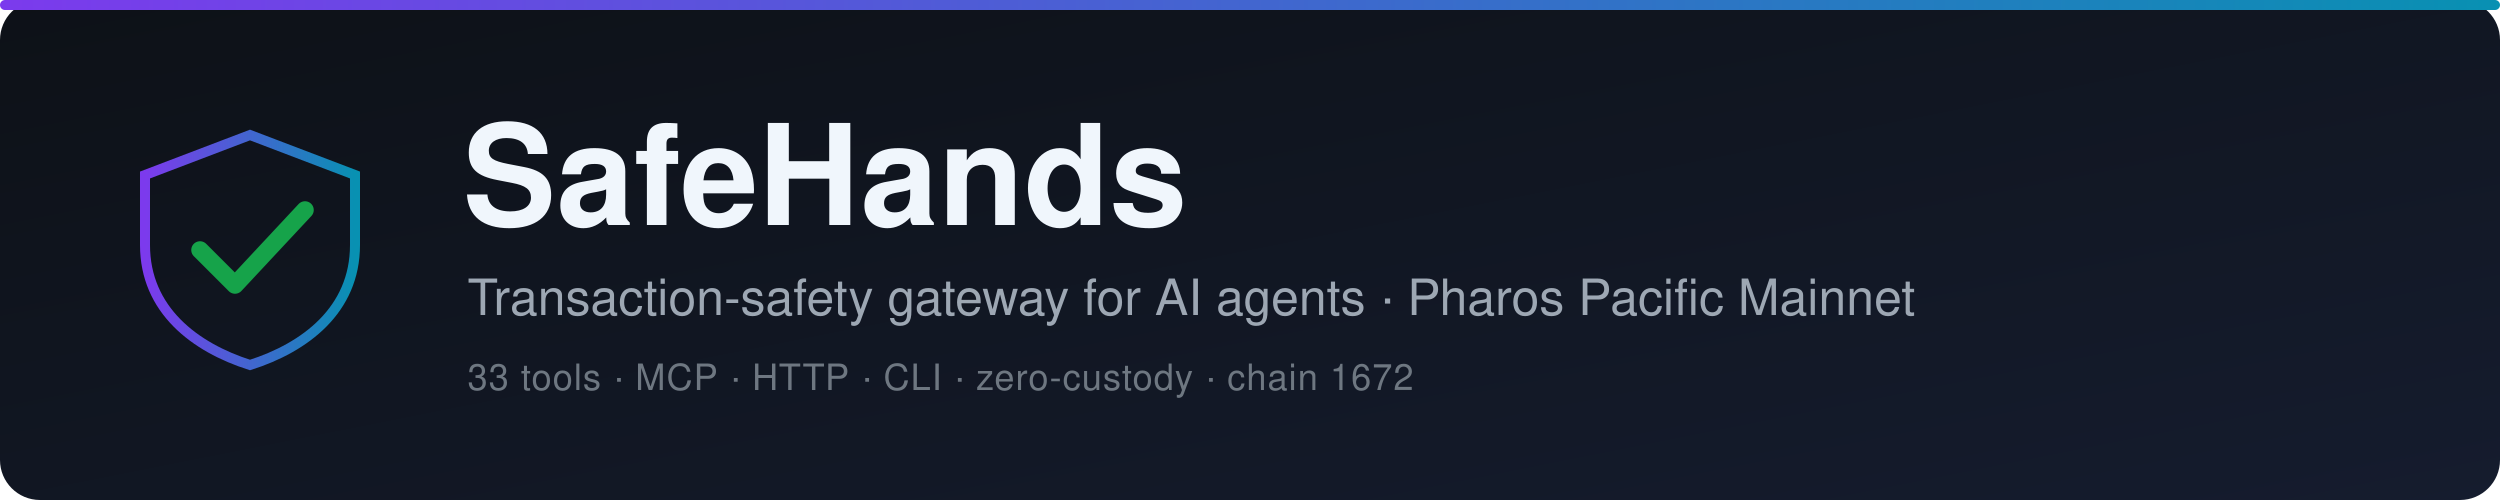
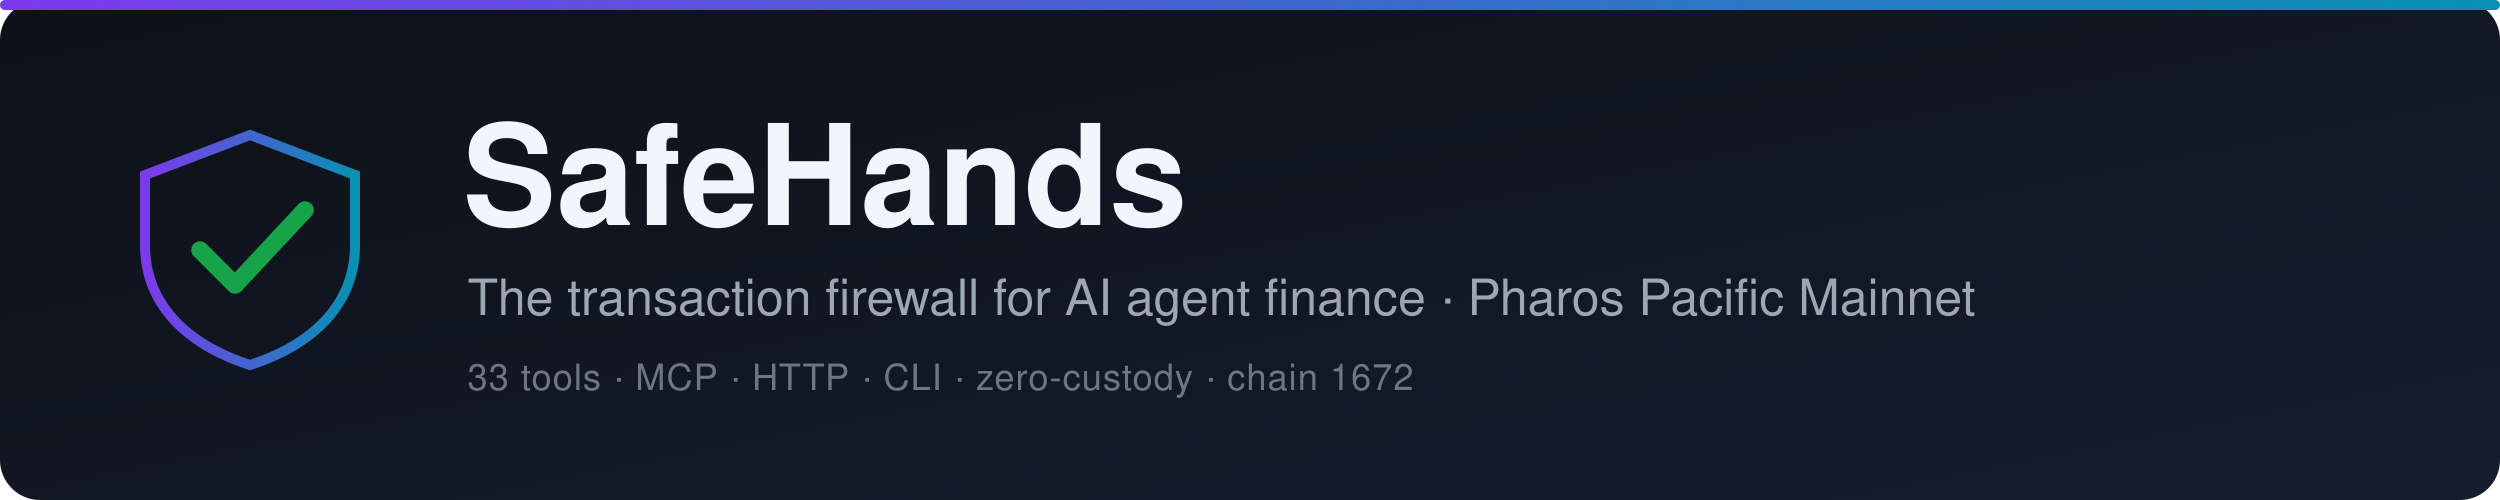
- <svg xmlns="http://www.w3.org/2000/svg" width="1000" height="200" viewBox="0 0 1000 200" role="img" aria-label="SafeHands — transaction-safety gateway for AI agents on Pharos Pacific Mainnet">
+ <svg xmlns="http://www.w3.org/2000/svg" width="1000" height="200" viewBox="0 0 1000 200" role="img" aria-label="SafeHands — the transaction firewall for AI agent finance on Pharos Pacific Mainnet">
  <defs>
    <linearGradient id="bg" x1="0" y1="0" x2="1" y2="1">
      <stop offset="0" stop-color="#0d1117" />
      <stop offset="1" stop-color="#151c2e" />
    </linearGradient>
    <linearGradient id="accent" x1="0" y1="0" x2="1" y2="0">
      <stop offset="0" stop-color="#7c3aed" />
      <stop offset="1" stop-color="#0891b2" />
    </linearGradient>
  </defs>
  <rect width="1000" height="200" rx="16" fill="url(#bg)" />
  <rect width="1000" height="4" rx="2" fill="url(#accent)" />
  <g transform="translate(58,54)">
    <path d="M42 0 L84 16 V44 C84 70 64 85 42 92 C20 85 0 70 0 44 V16 Z" fill="none" stroke="url(#accent)" stroke-width="4" />
    <path d="M22 46 L36 60 L64 30" fill="none" stroke="#16a34a" stroke-width="7" stroke-linecap="round" stroke-linejoin="round" />
  </g>
  <text x="185" y="90" font-family="'Segoe UI',Helvetica,Arial,sans-serif" font-size="56" font-weight="700" fill="#f0f6fc">SafeHands</text>
-   <text x="187" y="126" font-family="'Segoe UI',Helvetica,Arial,sans-serif" font-size="20" fill="#9da7b3">Transaction-safety gateway for AI agents · Pharos Pacific Mainnet</text>
+   <text x="187" y="126" font-family="'Segoe UI',Helvetica,Arial,sans-serif" font-size="20" fill="#9da7b3">The transaction firewall for AI agent finance · Pharos Pacific Mainnet</text>
  <text x="187" y="156" font-family="'Segoe UI',Helvetica,Arial,sans-serif" font-size="14.5" fill="#6e7781" letter-spacing="0.4">33 tools · MCP · HTTP · CLI · zero-custody · chain 1672</text>
</svg>
